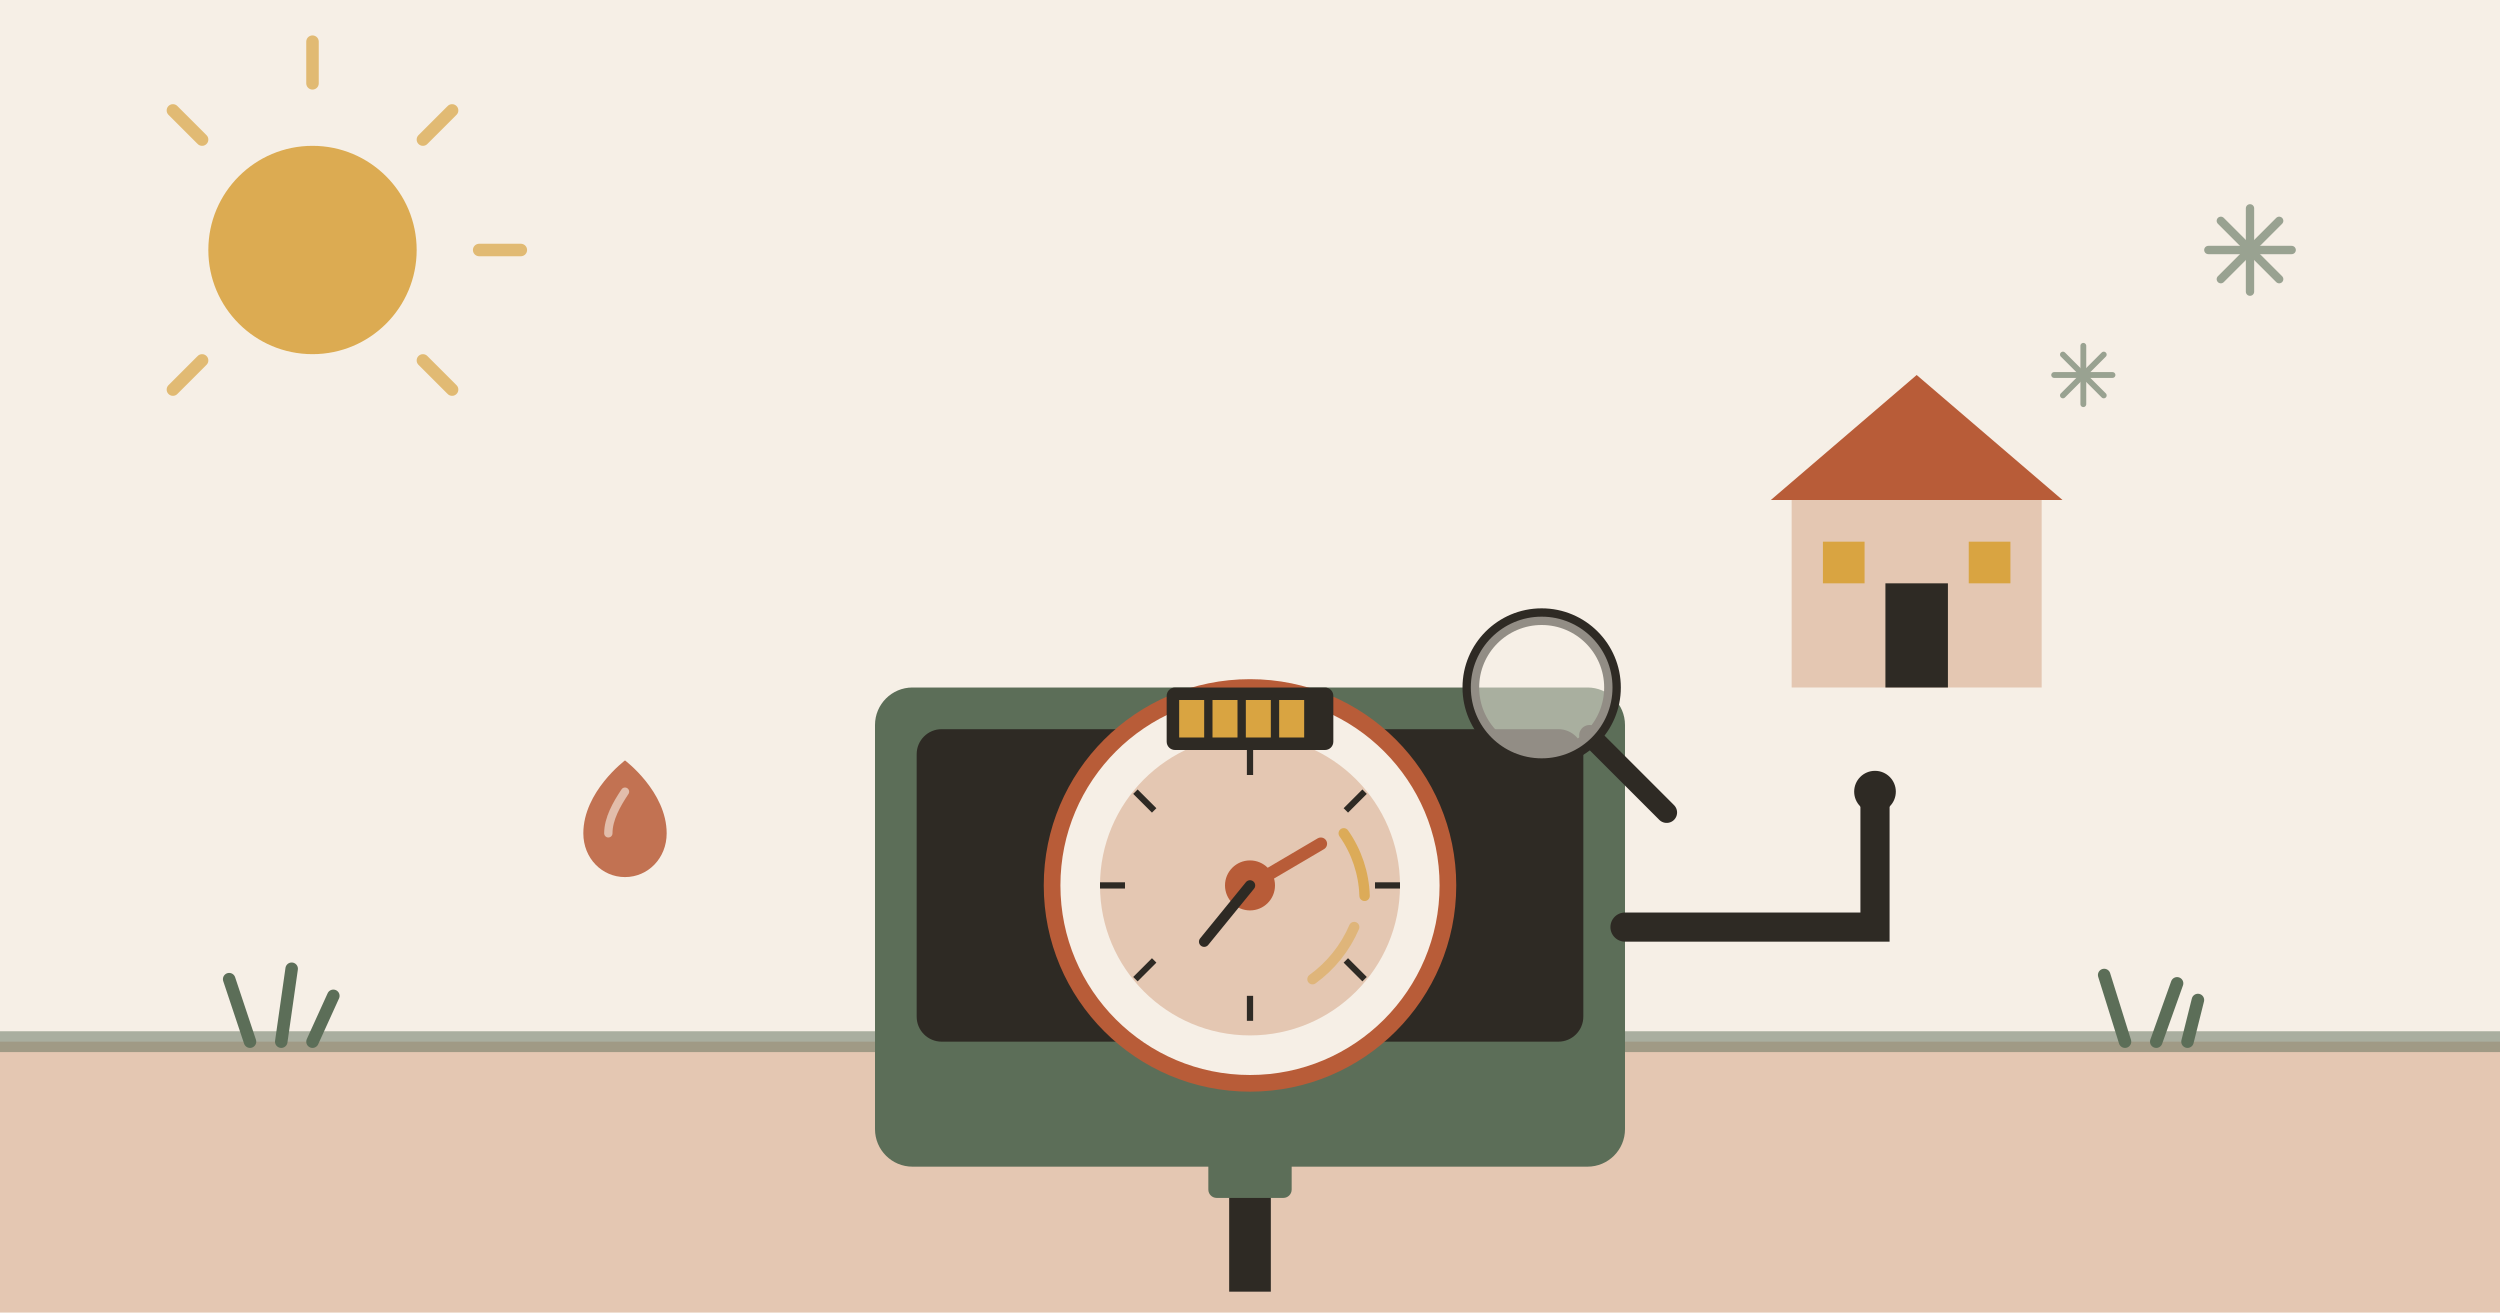
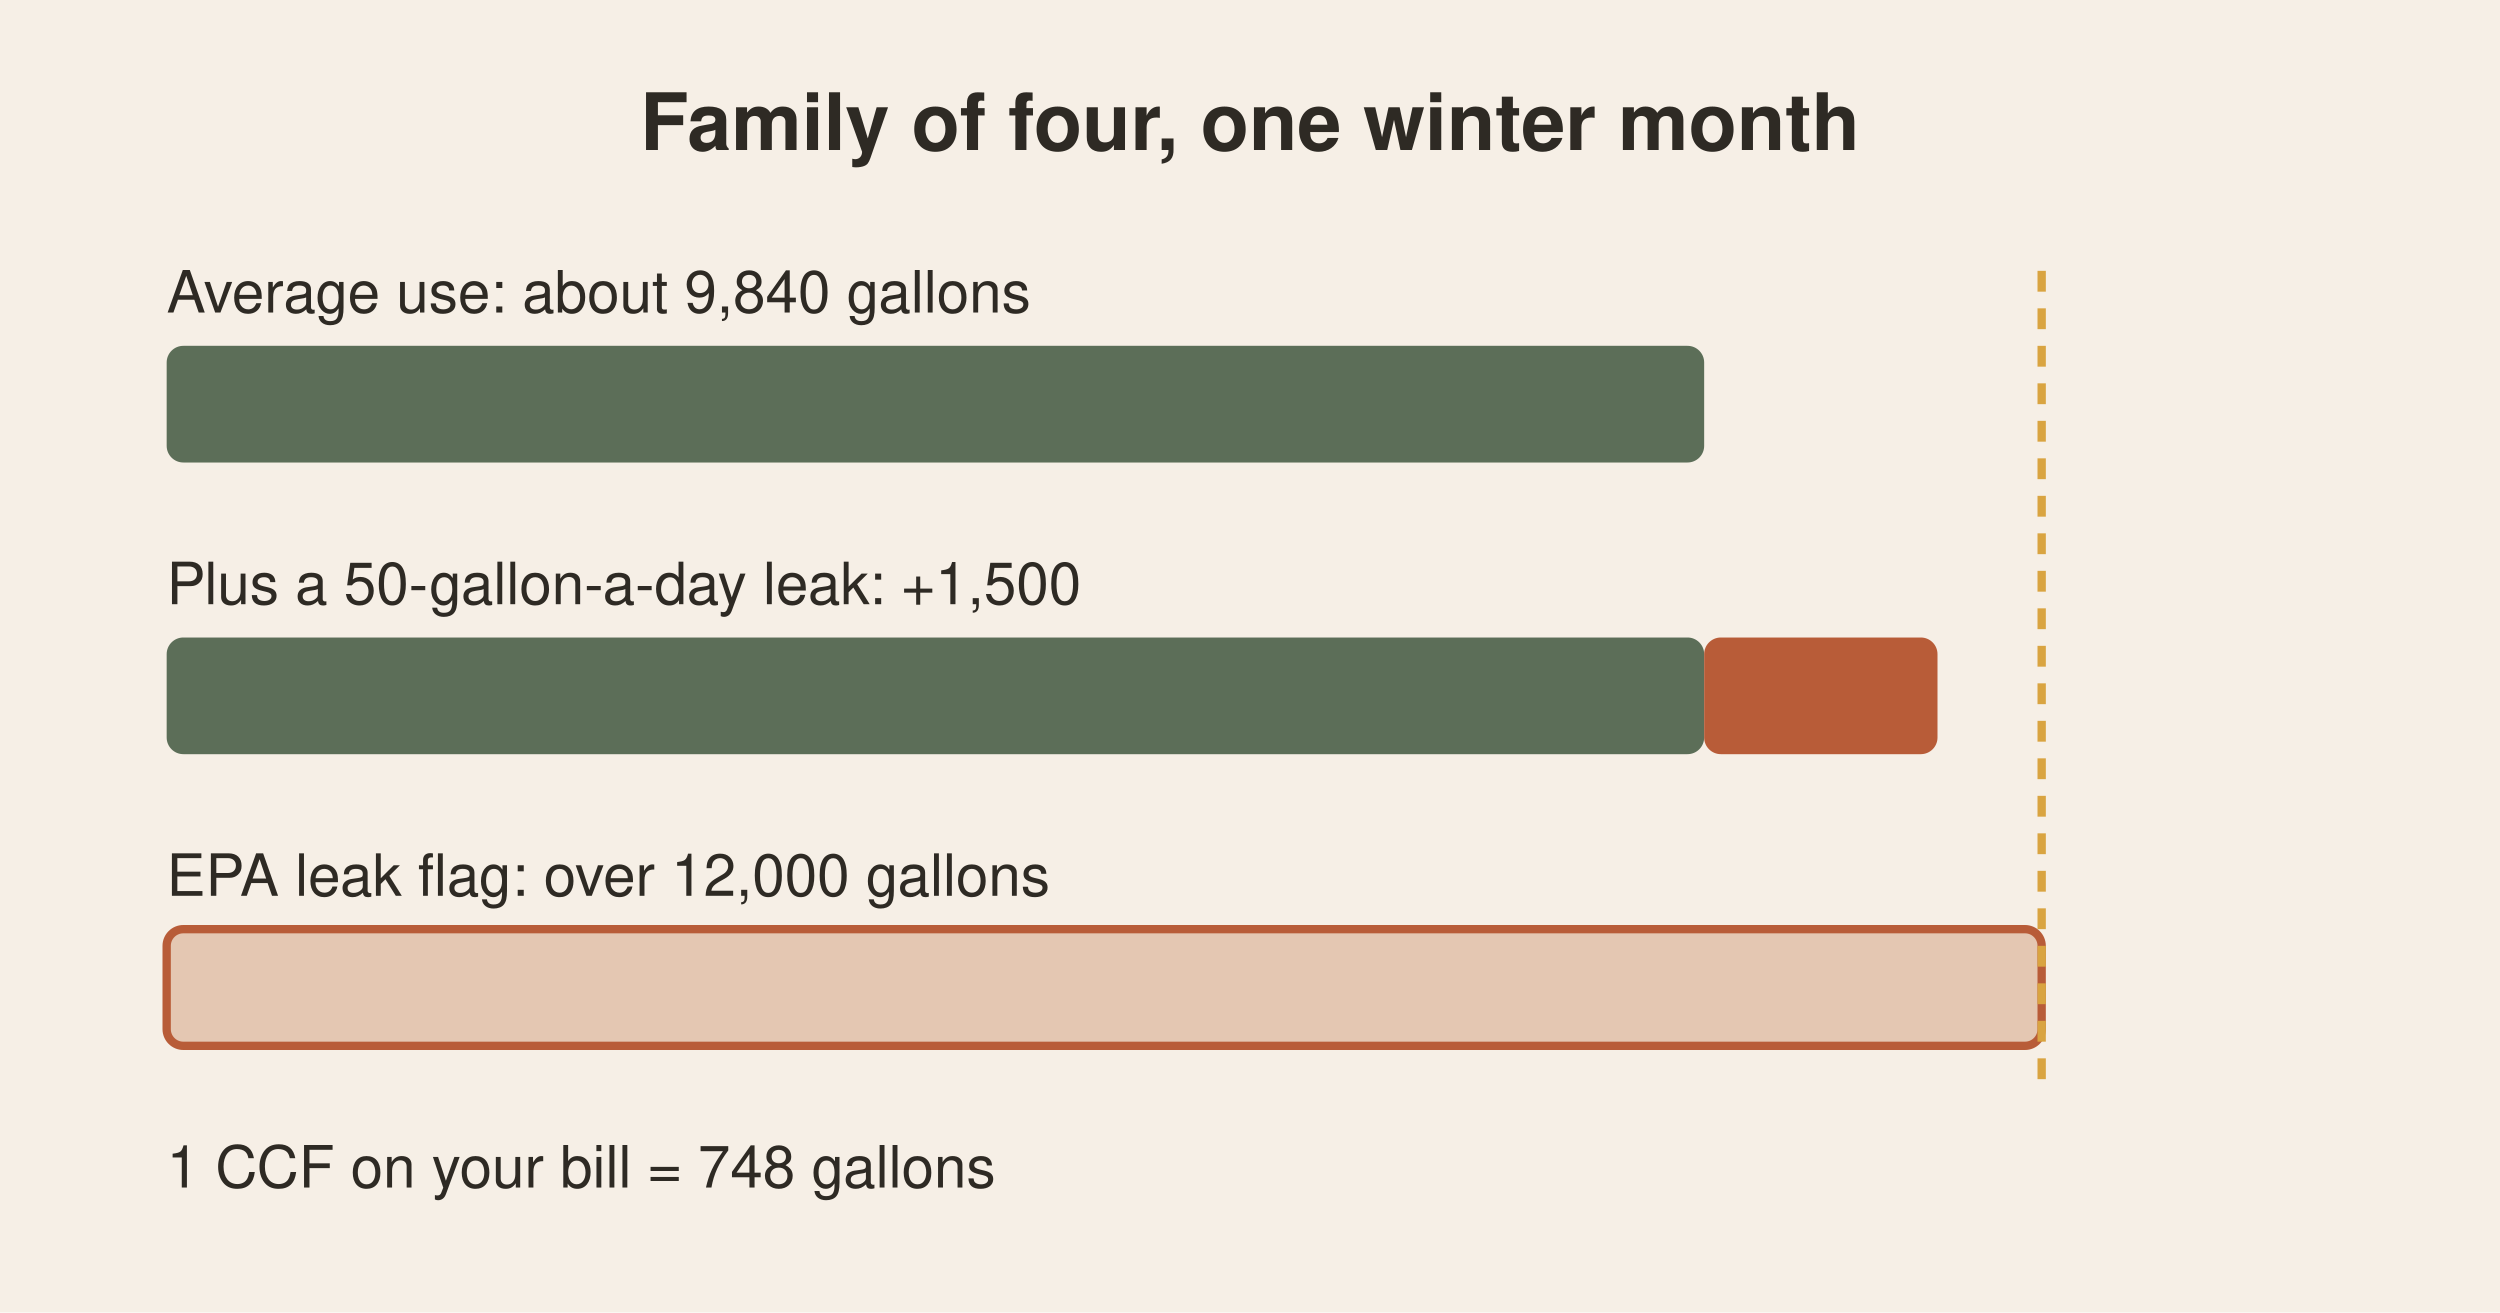
<svg xmlns="http://www.w3.org/2000/svg" viewBox="0 0 1200 630">
  <rect width="1200" height="630" fill="#F6EFE6" />
-   <rect x="0" y="500" width="1200" height="130" fill="#E4C7B2" />
-   <rect x="0" y="495" width="1200" height="10" fill="#5C6E58" opacity="0.5" />
-   <g stroke="#5C6E58" stroke-width="6" stroke-linecap="round">
-     <path d="M120 500 L110 470" />
-     <path d="M135 500 L140 465" />
-     <path d="M150 500 L160 478" />
-     <path d="M1020 500 L1010 468" />
-     <path d="M1035 500 L1045 472" />
-     <path d="M1050 500 L1055 480" />
+   <text x="600" y="72" font-family="Helvetica, Arial, sans-serif" font-size="38" font-weight="bold" fill="#2E2A24" text-anchor="middle">Family of four, one winter month</text>
+   <g font-family="Helvetica, Arial, sans-serif" font-size="28" fill="#2E2A24">
+     <text x="80" y="150">Average use: about 9,840 gallons</text>
+     <rect x="80" y="166" width="738" height="56" rx="8" fill="#5C6E58" />
+     <text x="80" y="290">Plus a 50-gallon-a-day leak: +1,500</text>
+     <rect x="80" y="306" width="738" height="56" rx="8" fill="#5C6E58" />
+     <rect x="818" y="306" width="112" height="56" rx="8" fill="#B85C38" />
+     <text x="80" y="430">EPA leak flag: over 12,000 gallons</text>
+     <rect x="80" y="446" width="900" height="56" rx="8" fill="#E4C7B2" stroke="#B85C38" stroke-width="4" />
+     <text x="80" y="570">1 CCF on your bill = 748 gallons</text>
  </g>
-   <rect x="420" y="330" width="360" height="230" rx="18" fill="#5C6E58" />
-   <rect x="440" y="350" width="320" height="150" rx="12" fill="#2E2A24" />
-   <circle cx="600" cy="425" r="95" fill="#F6EFE6" />
-   <circle cx="600" cy="425" r="95" fill="none" stroke="#B85C38" stroke-width="8" />
-   <circle cx="600" cy="425" r="72" fill="#E4C7B2" />
-   <g stroke="#2E2A24" stroke-width="3">
-     <line x1="600" y1="360" x2="600" y2="372" />
-     <line x1="655" y1="380" x2="646" y2="389" />
-     <line x1="672" y1="425" x2="660" y2="425" />
-     <line x1="655" y1="470" x2="646" y2="461" />
-     <line x1="600" y1="490" x2="600" y2="478" />
-     <line x1="545" y1="470" x2="554" y2="461" />
-     <line x1="528" y1="425" x2="540" y2="425" />
-     <line x1="545" y1="380" x2="554" y2="389" />
-   </g>
-   <g>
-     <circle cx="600" cy="425" r="12" fill="#B85C38" />
-     <path d="M600 425 L634 405" stroke="#B85C38" stroke-width="6" stroke-linecap="round" />
-     <path d="M600 425 L578 452" stroke="#2E2A24" stroke-width="5" stroke-linecap="round" />
-     <path d="M645 400 A55 55 0 0 1 655 430" fill="none" stroke="#D9A441" stroke-width="5" stroke-linecap="round" opacity="0.8" />
-     <path d="M650 445 A60 60 0 0 1 630 470" fill="none" stroke="#D9A441" stroke-width="5" stroke-linecap="round" opacity="0.5" />
-   </g>
-   <rect x="560" y="330" width="80" height="30" rx="4" fill="#2E2A24" />
-   <rect x="566" y="336" width="12" height="18" fill="#D9A441" />
-   <rect x="582" y="336" width="12" height="18" fill="#D9A441" />
-   <rect x="598" y="336" width="12" height="18" fill="#D9A441" />
-   <rect x="614" y="336" width="12" height="18" fill="#D9A441" />
-   <rect x="590" y="560" width="20" height="60" fill="#2E2A24" />
-   <rect x="580" y="555" width="40" height="20" rx="4" fill="#5C6E58" />
-   <path d="M780 445 L900 445 L900 380" fill="none" stroke="#2E2A24" stroke-width="14" stroke-linecap="round" />
-   <circle cx="900" cy="380" r="10" fill="#2E2A24" />
-   <g>
-     <rect x="860" y="240" width="120" height="90" fill="#E4C7B2" />
-     <polygon points="850,240 920,180 990,240" fill="#B85C38" />
-     <rect x="905" y="280" width="30" height="50" fill="#2E2A24" />
-     <rect x="875" y="260" width="20" height="20" fill="#D9A441" />
-     <rect x="945" y="260" width="20" height="20" fill="#D9A441" />
-   </g>
-   <path d="M320 400 C320 380 300 365 300 365 C300 365 280 380 280 400 C280 412 289 421 300 421 C311 421 320 412 320 400 Z" fill="#B85C38" opacity="0.85" />
-   <path d="M300 380 C296 386 292 393 292 400" stroke="#F6EFE6" stroke-width="4" stroke-linecap="round" fill="none" opacity="0.6" />
-   <g>
-     <circle cx="740" cy="330" r="34" fill="none" stroke="#2E2A24" stroke-width="8" />
-     <line x1="763" y1="353" x2="800" y2="390" stroke="#2E2A24" stroke-width="10" stroke-linecap="round" />
-     <circle cx="740" cy="330" r="34" fill="#F6EFE6" opacity="0.5" />
-   </g>
-   <circle cx="150" cy="120" r="50" fill="#D9A441" opacity="0.9" />
-   <g stroke="#D9A441" stroke-width="6" stroke-linecap="round" opacity="0.7">
-     <line x1="150" y1="40" x2="150" y2="20" />
-     <line x1="230" y1="120" x2="250" y2="120" />
-     <line x1="203" y1="67" x2="217" y2="53" />
-     <line x1="97" y1="173" x2="83" y2="187" />
-     <line x1="203" y1="173" x2="217" y2="187" />
-     <line x1="97" y1="67" x2="83" y2="53" />
-   </g>
-   <g stroke="#5C6E58" stroke-width="4" stroke-linecap="round" opacity="0.6">
-     <g transform="translate(1080,120)">
-       <line x1="-20" y1="0" x2="20" y2="0" />
-       <line x1="0" y1="-20" x2="0" y2="20" />
-       <line x1="-14" y1="-14" x2="14" y2="14" />
-       <line x1="-14" y1="14" x2="14" y2="-14" />
-     </g>
-     <g transform="translate(1000,180) scale(0.7)">
-       <line x1="-20" y1="0" x2="20" y2="0" />
-       <line x1="0" y1="-20" x2="0" y2="20" />
-       <line x1="-14" y1="-14" x2="14" y2="14" />
-       <line x1="-14" y1="14" x2="14" y2="-14" />
-     </g>
-   </g>
+   <line x1="980" y1="130" x2="980" y2="520" stroke="#D9A441" stroke-width="4" stroke-dasharray="10 8" />
</svg>
